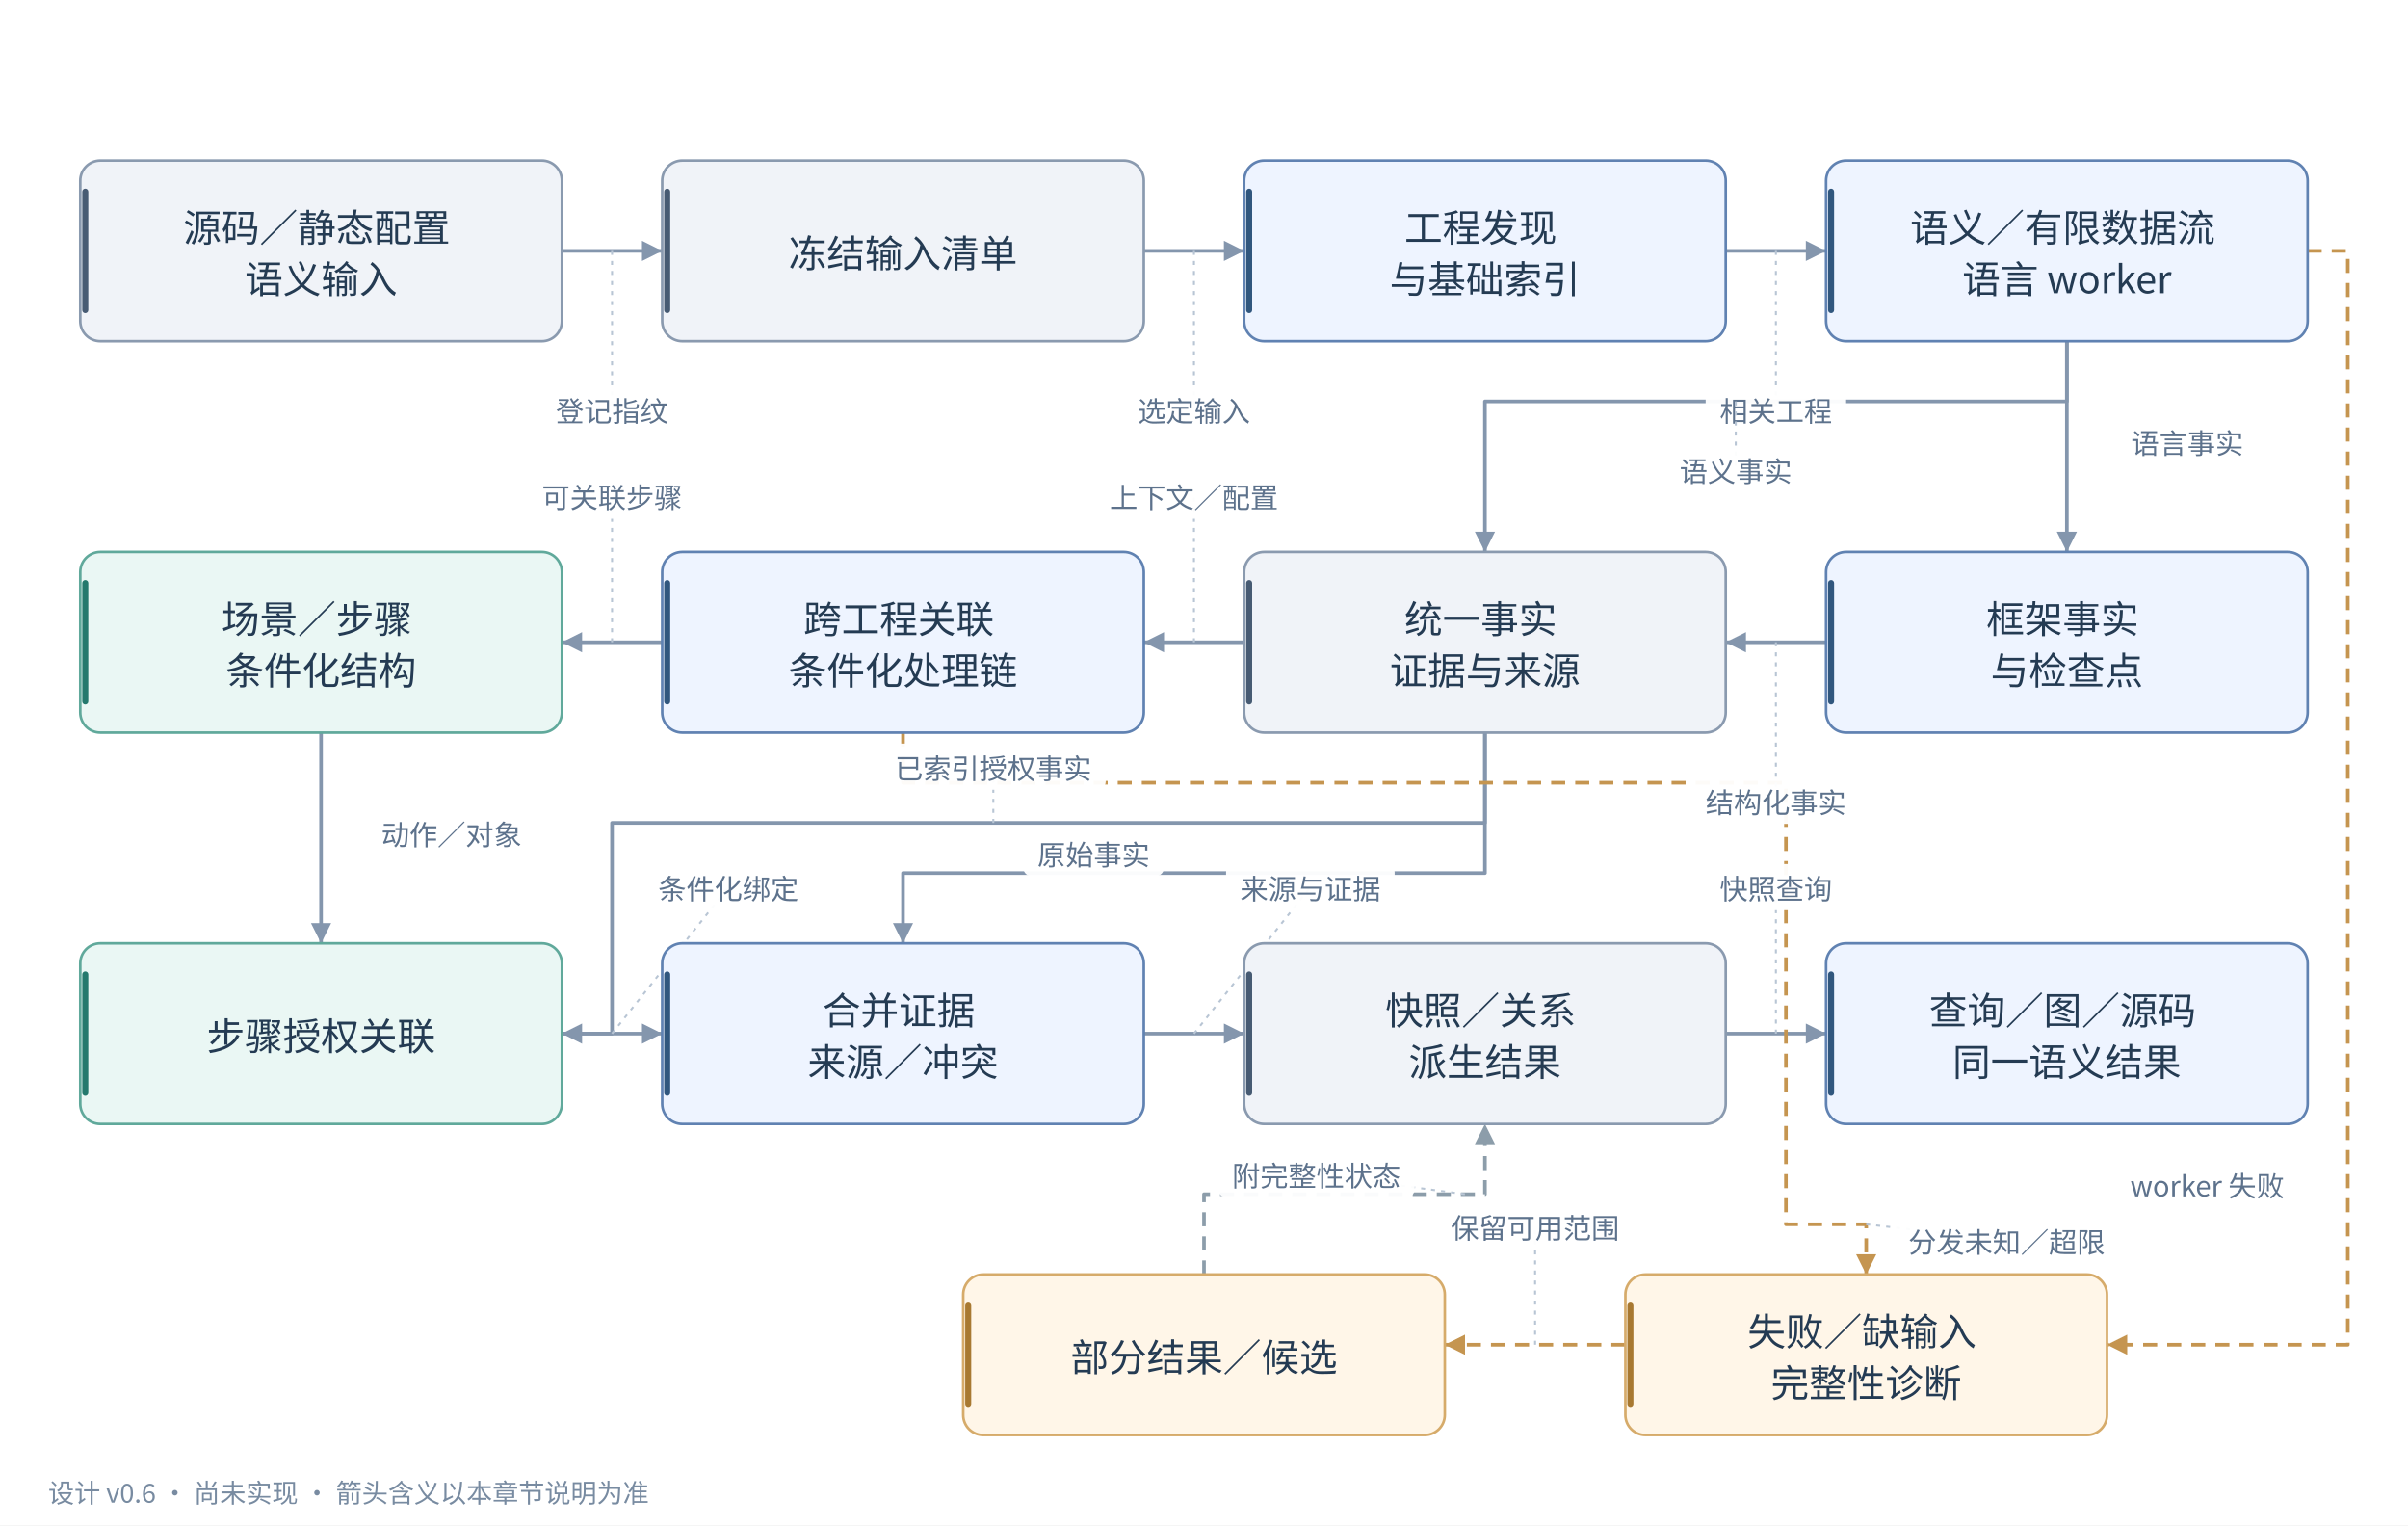
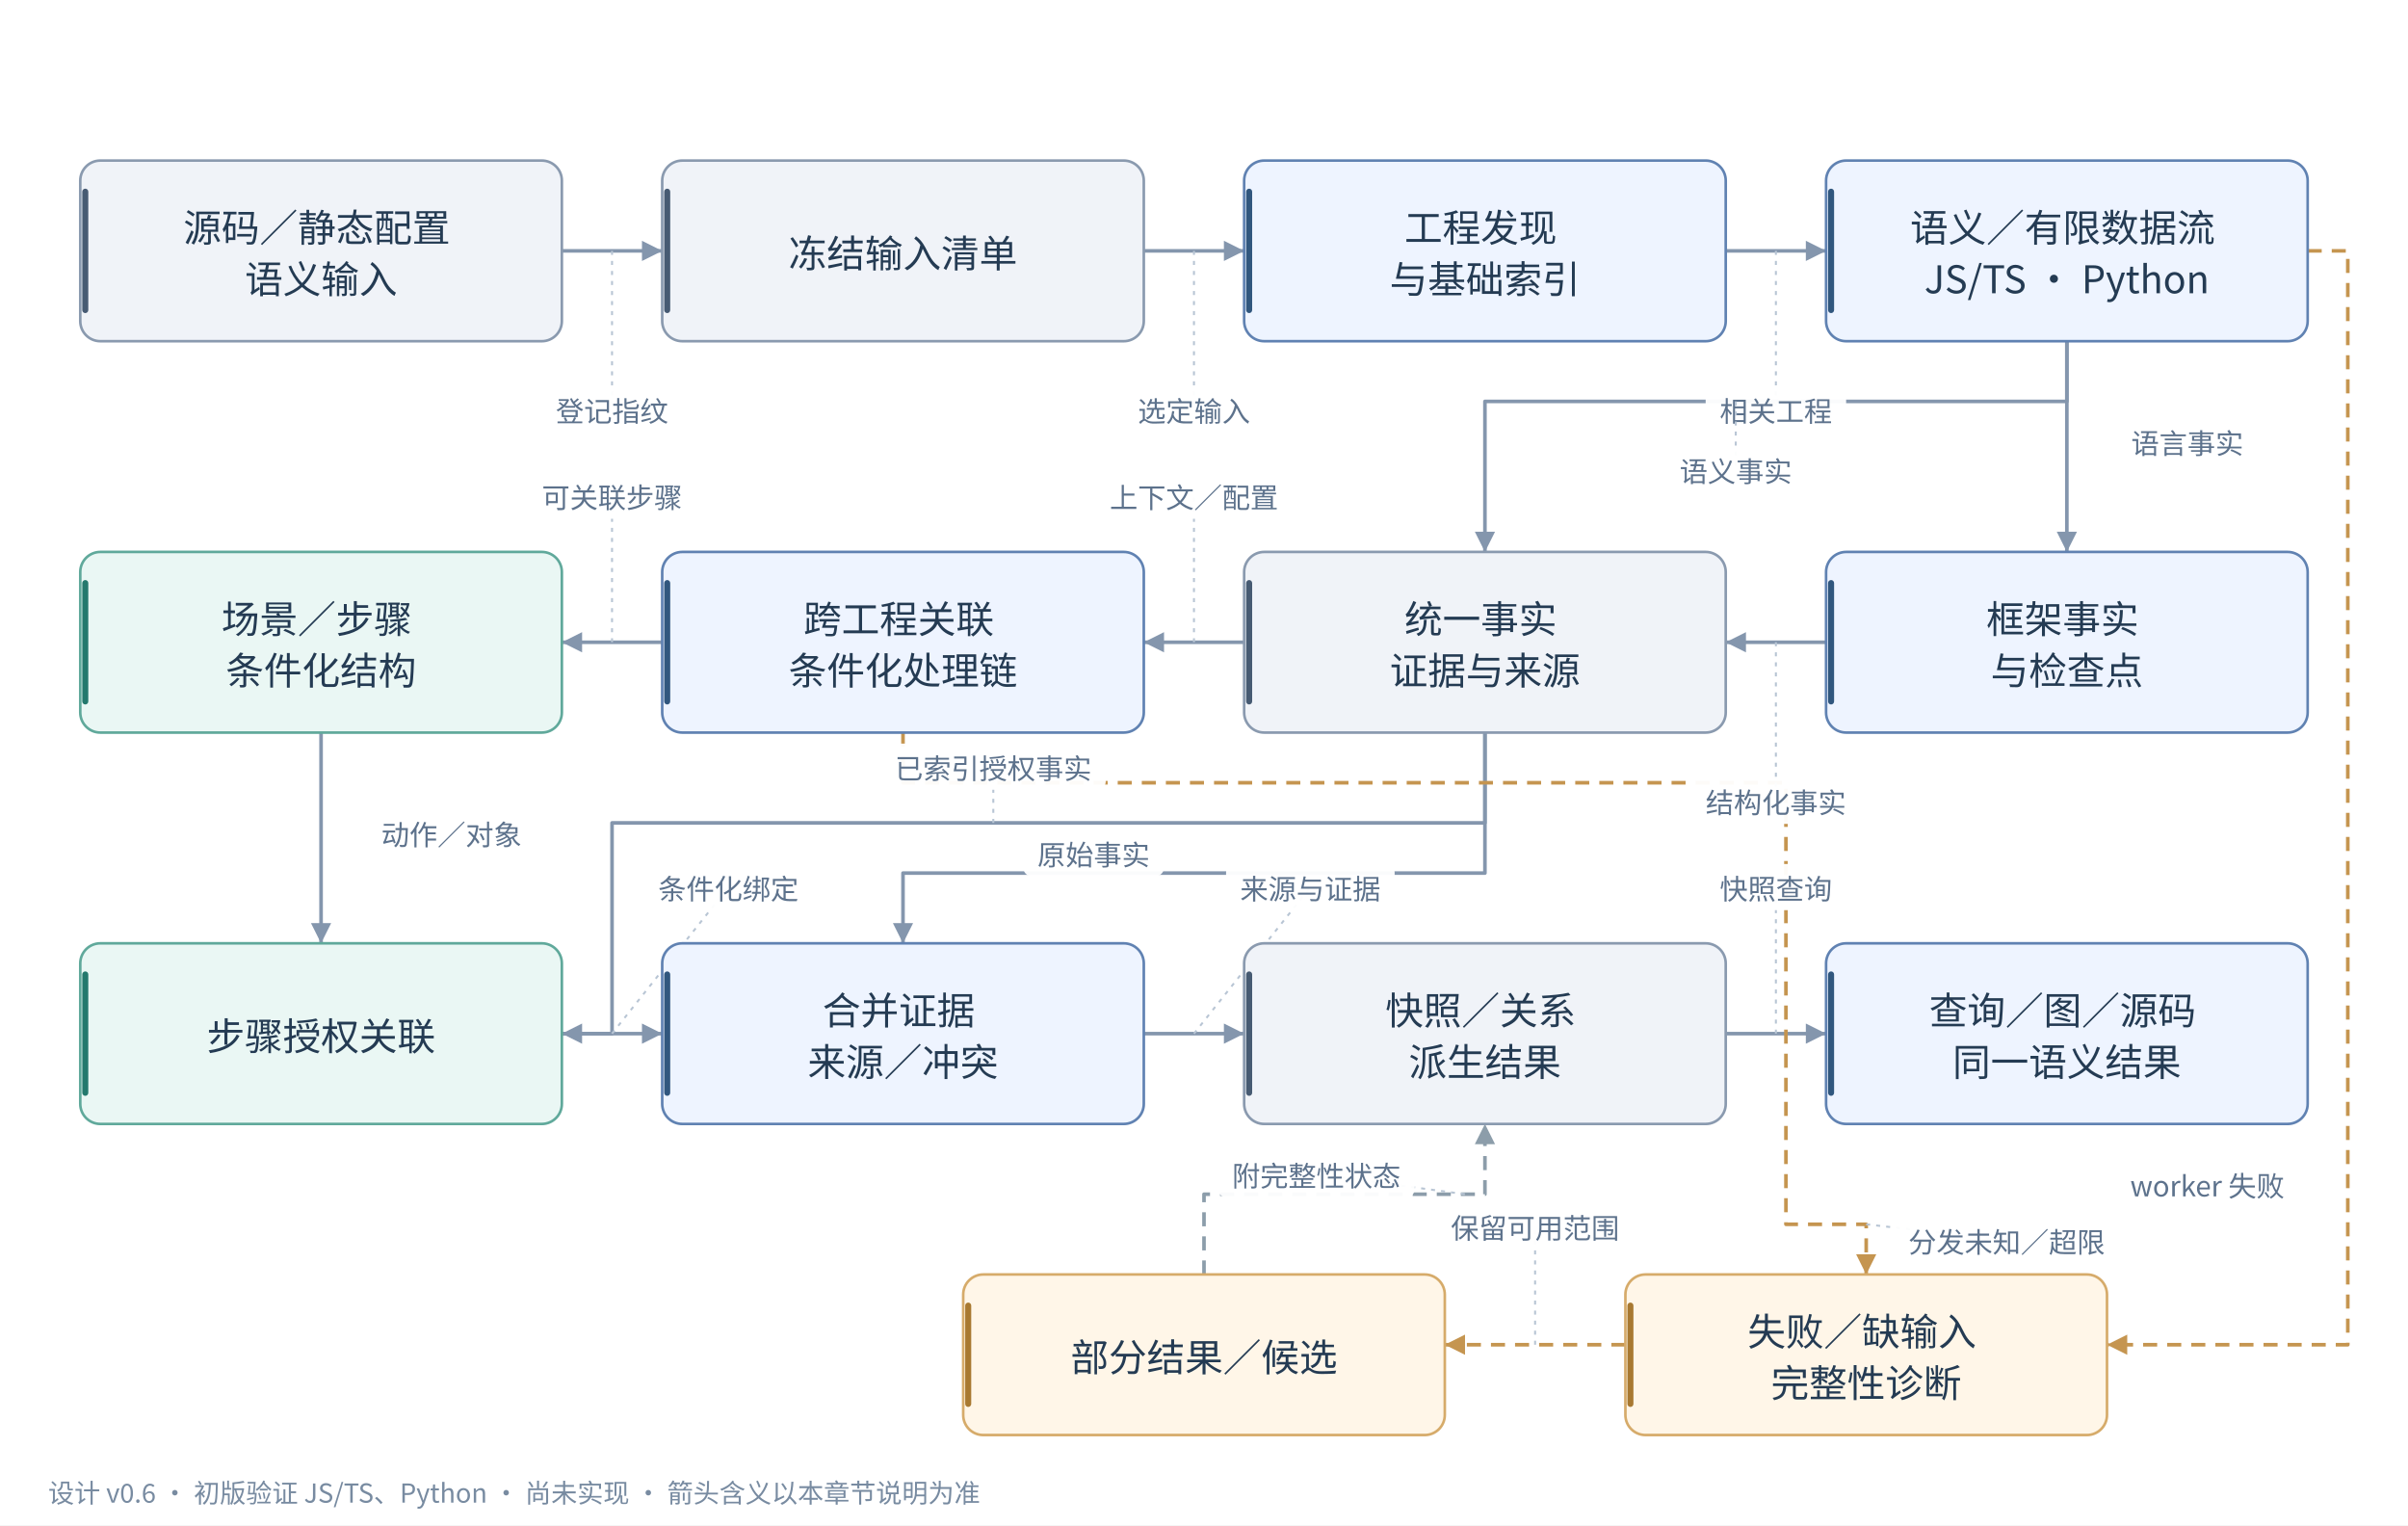
<svg xmlns="http://www.w3.org/2000/svg" viewBox="0 0 1200 760" width="1200" height="760" role="img" aria-labelledby="analysis-title analysis-desc">
  <style>text{font-family:"Microsoft YaHei","PingFang SC","Noto Sans CJK SC",sans-serif} .graph-node{cursor:pointer;outline:none}.graph-node:hover rect,.graph-node:focus rect{stroke-width:3;filter:brightness(.97)} .edge-label{pointer-events:none}</style>
  <defs>
    <marker id="analysis-flow" viewBox="0 0 10 10" refX="9" refY="5" markerWidth="7" markerHeight="7" orient="auto-start-reverse">
      <path d="M 1 1 L 9 5 L 1 9 z" fill="#8496ad" />
    </marker>
    <marker id="analysis-dependency" viewBox="0 0 10 10" refX="9" refY="5" markerWidth="7" markerHeight="7" orient="auto-start-reverse">
      <path d="M 1 1 L 9 5 L 1 9 z" fill="#8496ad" />
    </marker>
    <marker id="analysis-evidence" viewBox="0 0 10 10" refX="9" refY="5" markerWidth="7" markerHeight="7" orient="auto-start-reverse">
      <path d="M 1 1 L 9 5 L 1 9 z" fill="#8c9daa" />
    </marker>
    <marker id="analysis-optional" viewBox="0 0 10 10" refX="9" refY="5" markerWidth="7" markerHeight="7" orient="auto-start-reverse">
      <path d="M 1 1 L 9 5 L 1 9 z" fill="#ab8dbe" />
    </marker>
    <marker id="analysis-failure" viewBox="0 0 10 10" refX="9" refY="5" markerWidth="7" markerHeight="7" orient="auto-start-reverse">
      <path d="M 1 1 L 9 5 L 1 9 z" fill="#c59550" />
    </marker>
  </defs>
  <rect width="1200" height="760" fill="#fff" />
  <polyline points="280,125 330,125" fill="none" stroke="#8496ad" stroke-width="1.8" stroke-linejoin="round" marker-end="url(#analysis-flow)" />
  <polyline points="570,125 620,125" fill="none" stroke="#8496ad" stroke-width="1.8" stroke-linejoin="round" marker-end="url(#analysis-flow)" />
  <polyline points="860,125 910,125" fill="none" stroke="#8496ad" stroke-width="1.8" stroke-linejoin="round" marker-end="url(#analysis-flow)" />
  <polyline points="1030,170 1030,200 740,200 740,275" fill="none" stroke="#8496ad" stroke-width="1.8" stroke-linejoin="round" marker-end="url(#analysis-flow)" />
  <polyline points="1030,170 1030,275" fill="none" stroke="#8496ad" stroke-width="1.8" stroke-linejoin="round" marker-end="url(#analysis-flow)" />
  <polyline points="910,320 860,320" fill="none" stroke="#8496ad" stroke-width="1.8" stroke-linejoin="round" marker-end="url(#analysis-flow)" />
  <polyline points="620,320 570,320" fill="none" stroke="#8496ad" stroke-width="1.8" stroke-linejoin="round" marker-end="url(#analysis-flow)" />
  <polyline points="330,320 280,320" fill="none" stroke="#8496ad" stroke-width="1.8" stroke-linejoin="round" marker-end="url(#analysis-flow)" />
  <polyline points="160,365 160,470" fill="none" stroke="#8496ad" stroke-width="1.8" stroke-linejoin="round" marker-end="url(#analysis-flow)" />
  <polyline points="740,365 740,435 450,435 450,470" fill="none" stroke="#8496ad" stroke-width="1.8" stroke-linejoin="round" marker-end="url(#analysis-flow)" />
  <polyline points="740,365 740,410 305,410 305,515 280,515" fill="none" stroke="#8496ad" stroke-width="1.8" stroke-linejoin="round" marker-end="url(#analysis-dependency)" />
  <polyline points="280,515 330,515" fill="none" stroke="#8496ad" stroke-width="1.8" stroke-linejoin="round" marker-end="url(#analysis-flow)" />
  <polyline points="570,515 620,515" fill="none" stroke="#8496ad" stroke-width="1.8" stroke-linejoin="round" marker-end="url(#analysis-flow)" />
  <polyline points="860,515 910,515" fill="none" stroke="#8496ad" stroke-width="1.8" stroke-linejoin="round" marker-end="url(#analysis-flow)" />
  <polyline points="1150,125 1170,125 1170,670 1050,670" fill="none" stroke="#c59550" stroke-width="1.8" stroke-linejoin="round" marker-end="url(#analysis-failure)" stroke-dasharray="7 5" />
  <polyline points="450,365 450,390 890,390 890,610 930,610 930,635" fill="none" stroke="#c59550" stroke-width="1.8" stroke-linejoin="round" marker-end="url(#analysis-failure)" stroke-dasharray="7 5" />
  <polyline points="810,670 720,670" fill="none" stroke="#c59550" stroke-width="1.8" stroke-linejoin="round" marker-end="url(#analysis-failure)" stroke-dasharray="7 5" />
  <polyline points="600,635 600,595 740,595 740,560" fill="none" stroke="#8c9daa" stroke-width="1.8" stroke-linejoin="round" marker-end="url(#analysis-evidence)" stroke-dasharray="7 5" />
  <g class="edge-label">
    <line x1="305" y1="125" x2="305" y2="204" stroke="#b8c5d4" stroke-width="1" stroke-dasharray="2 3" />
    <rect x="270" y="192.5" width="70" height="23" rx="4" fill="#fff" fill-opacity=".96" />
    <text text-anchor="middle" dominant-baseline="central" font-size="14" font-weight="400" fill="#5d728c">
      <tspan x="305" y="204">登记指纹</tspan>
    </text>
  </g>
  <g class="edge-label">
    <line x1="595" y1="125" x2="595" y2="204" stroke="#b8c5d4" stroke-width="1" stroke-dasharray="2 3" />
    <rect x="560" y="192.5" width="70" height="23" rx="4" fill="#fff" fill-opacity=".96" />
    <text text-anchor="middle" dominant-baseline="central" font-size="14" font-weight="400" fill="#5d728c">
      <tspan x="595" y="204">选定输入</tspan>
    </text>
  </g>
  <g class="edge-label">
    <line x1="885" y1="125" x2="885" y2="204" stroke="#b8c5d4" stroke-width="1" stroke-dasharray="2 3" />
    <rect x="850" y="192.5" width="70" height="23" rx="4" fill="#fff" fill-opacity=".96" />
    <text text-anchor="middle" dominant-baseline="central" font-size="14" font-weight="400" fill="#5d728c">
      <tspan x="885" y="204">相关工程</tspan>
    </text>
  </g>
  <g class="edge-label">
    <line x1="865" y1="200" x2="865" y2="234" stroke="#b8c5d4" stroke-width="1" stroke-dasharray="2 3" />
    <rect x="830" y="222.5" width="70" height="23" rx="4" fill="#fff" fill-opacity=".96" />
    <text text-anchor="middle" dominant-baseline="central" font-size="14" font-weight="400" fill="#5d728c">
      <tspan x="865" y="234">语义事实</tspan>
    </text>
  </g>
  <g class="edge-label">
    <rect x="1055" y="208.5" width="70" height="23" rx="4" fill="#fff" fill-opacity=".96" />
    <text text-anchor="middle" dominant-baseline="central" font-size="14" font-weight="400" fill="#5d728c">
      <tspan x="1090" y="220">语言事实</tspan>
    </text>
  </g>
  <g class="edge-label">
    <line x1="885" y1="320" x2="885" y2="399" stroke="#b8c5d4" stroke-width="1" stroke-dasharray="2 3" />
    <rect x="843" y="387.5" width="84" height="23" rx="4" fill="#fff" fill-opacity=".96" />
    <text text-anchor="middle" dominant-baseline="central" font-size="14" font-weight="400" fill="#5d728c">
      <tspan x="885" y="399">结构化事实</tspan>
    </text>
  </g>
  <g class="edge-label">
    <line x1="595" y1="320" x2="595" y2="247" stroke="#b8c5d4" stroke-width="1" stroke-dasharray="2 3" />
    <rect x="546" y="235.5" width="98" height="23" rx="4" fill="#fff" fill-opacity=".96" />
    <text text-anchor="middle" dominant-baseline="central" font-size="14" font-weight="400" fill="#5d728c">
      <tspan x="595" y="247">上下文／配置</tspan>
    </text>
  </g>
  <g class="edge-label">
    <line x1="305" y1="320" x2="305" y2="247" stroke="#b8c5d4" stroke-width="1" stroke-dasharray="2 3" />
    <rect x="263" y="235.5" width="84" height="23" rx="4" fill="#fff" fill-opacity=".96" />
    <text text-anchor="middle" dominant-baseline="central" font-size="14" font-weight="400" fill="#5d728c">
      <tspan x="305" y="247">可关联步骤</tspan>
    </text>
  </g>
  <g class="edge-label">
    <rect x="183" y="403.5" width="84" height="23" rx="4" fill="#fff" fill-opacity=".96" />
    <text text-anchor="middle" dominant-baseline="central" font-size="14" font-weight="400" fill="#5d728c">
      <tspan x="225" y="415">动作／对象</tspan>
    </text>
  </g>
  <g class="edge-label">
    <rect x="510" y="413.5" width="70" height="23" rx="4" fill="#fff" fill-opacity=".96" />
    <text text-anchor="middle" dominant-baseline="central" font-size="14" font-weight="400" fill="#5d728c">
      <tspan x="545" y="425">原始事实</tspan>
    </text>
  </g>
  <g class="edge-label">
    <line x1="495" y1="410" x2="495" y2="382" stroke="#b8c5d4" stroke-width="1" stroke-dasharray="2 3" />
    <rect x="439" y="370.5" width="112" height="23" rx="4" fill="#fff" fill-opacity=".96" />
    <text text-anchor="middle" dominant-baseline="central" font-size="14" font-weight="400" fill="#5d728c">
      <tspan x="495" y="382">已索引授权事实</tspan>
    </text>
  </g>
  <g class="edge-label">
    <line x1="305" y1="515" x2="363" y2="442" stroke="#b8c5d4" stroke-width="1" stroke-dasharray="2 3" />
    <rect x="321" y="430.5" width="84" height="23" rx="4" fill="#fff" fill-opacity=".96" />
    <text text-anchor="middle" dominant-baseline="central" font-size="14" font-weight="400" fill="#5d728c">
      <tspan x="363" y="442">条件化绑定</tspan>
    </text>
  </g>
  <g class="edge-label">
    <line x1="595" y1="515" x2="653" y2="442" stroke="#b8c5d4" stroke-width="1" stroke-dasharray="2 3" />
    <rect x="611" y="430.5" width="84" height="23" rx="4" fill="#fff" fill-opacity=".96" />
    <text text-anchor="middle" dominant-baseline="central" font-size="14" font-weight="400" fill="#5d728c">
      <tspan x="653" y="442">来源与证据</tspan>
    </text>
  </g>
  <g class="edge-label">
    <line x1="885" y1="515" x2="885" y2="442" stroke="#b8c5d4" stroke-width="1" stroke-dasharray="2 3" />
    <rect x="850" y="430.5" width="70" height="23" rx="4" fill="#fff" fill-opacity=".96" />
    <text text-anchor="middle" dominant-baseline="central" font-size="14" font-weight="400" fill="#5d728c">
      <tspan x="885" y="442">快照查询</tspan>
    </text>
  </g>
  <g class="edge-label">
    <rect x="1051.56" y="578.5" width="96.88" height="23" rx="4" fill="#fff" fill-opacity=".96" />
    <text text-anchor="middle" dominant-baseline="central" font-size="14" font-weight="400" fill="#5d728c">
      <tspan x="1100" y="590">worker 失败</tspan>
    </text>
  </g>
  <g class="edge-label">
    <line x1="930" y1="610" x2="1000" y2="618" stroke="#b8c5d4" stroke-width="1" stroke-dasharray="2 3" />
    <rect x="944" y="606.5" width="112" height="23" rx="4" fill="#fff" fill-opacity=".96" />
    <text text-anchor="middle" dominant-baseline="central" font-size="14" font-weight="400" fill="#5d728c">
      <tspan x="1000" y="618">分发未知／超限</tspan>
    </text>
  </g>
  <g class="edge-label">
    <line x1="765" y1="670" x2="765" y2="611" stroke="#b8c5d4" stroke-width="1" stroke-dasharray="2 3" />
    <rect x="716" y="599.5" width="98" height="23" rx="4" fill="#fff" fill-opacity=".96" />
    <text text-anchor="middle" dominant-baseline="central" font-size="14" font-weight="400" fill="#5d728c">
      <tspan x="765" y="611">保留可用范围</tspan>
    </text>
  </g>
  <g class="edge-label">
    <line x1="730" y1="595" x2="656" y2="585" stroke="#b8c5d4" stroke-width="1" stroke-dasharray="2 3" />
    <rect x="607" y="573.5" width="98" height="23" rx="4" fill="#fff" fill-opacity=".96" />
    <text text-anchor="middle" dominant-baseline="central" font-size="14" font-weight="400" fill="#5d728c">
      <tspan x="656" y="585">附完整性状态</tspan>
    </text>
  </g>
  <g class="graph-node" data-node-id="input" tabindex="0" role="button" aria-label="源码／静态配置 语义输入：本次允许分析的源码、配置和辅助资料；独立验收答案不能混入分析输入。">
    <rect x="40" y="80" width="240" height="90" rx="10" fill="#f0f3f8" stroke="#8a9aaf" stroke-width="1.3" />
    <rect x="41" y="94" width="3" height="62" rx="1.5" fill="#475b73" />
    <text text-anchor="middle" dominant-baseline="central" font-size="19" font-weight="500" fill="#243b53">
      <tspan x="160" y="112.175">源码／静态配置</tspan>
      <tspan x="160" y="137.825">语义输入</tspan>
    </text>
  </g>
  <g class="graph-node" data-node-id="freeze" tabindex="0" role="button" aria-label="冻结输入清单：固定一次分析使用的文件、配置和规则版本，让结果能够重现和核对。">
    <rect x="330" y="80" width="240" height="90" rx="10" fill="#f0f3f8" stroke="#8a9aaf" stroke-width="1.3" />
    <rect x="331" y="94" width="3" height="62" rx="1.5" fill="#475b73" />
    <text text-anchor="middle" dominant-baseline="central" font-size="19" font-weight="500" fill="#243b53">
      <tspan x="450" y="125">冻结输入清单</tspan>
    </text>
  </g>
  <g class="graph-node" data-node-id="discover" tabindex="0" role="button" aria-label="工程发现 与基础索引：先识别工程结构、文件、声明和入口；找到语法结构还不代表深度分析完成。">
    <rect x="620" y="80" width="240" height="90" rx="10" fill="#eef4ff" stroke="#6082b2" stroke-width="1.3" />
    <rect x="621" y="94" width="3" height="62" rx="1.5" fill="#31577e" />
    <text text-anchor="middle" dominant-baseline="central" font-size="19" font-weight="500" fill="#243b53">
      <tspan x="740" y="112.175">工程发现</tspan>
      <tspan x="740" y="137.825">与基础索引</tspan>
    </text>
  </g>
-   <g class="graph-node" data-node-id="semantic" tabindex="0" role="button" aria-label="语义／有限数据流 语言 worker：读懂变量作用范围、类型和调用关系，在支持范围内追踪值如何传递。">
+   <g class="graph-node" data-node-id="semantic" tabindex="0" role="button" aria-label="语义／有限数据流 JS/TS · Python：首版读懂 JS/TS、Python 的变量作用范围、类型和调用关系，在支持模式内追踪值如何传递。">
    <rect x="910" y="80" width="240" height="90" rx="10" fill="#eef4ff" stroke="#6082b2" stroke-width="1.3" />
    <rect x="911" y="94" width="3" height="62" rx="1.5" fill="#31577e" />
    <text text-anchor="middle" dominant-baseline="central" font-size="19" font-weight="500" fill="#243b53">
      <tspan x="1030" y="112.175">语义／有限数据流</tspan>
-       <tspan x="1030" y="137.825">语言 worker</tspan>
+       <tspan x="1030" y="137.825">JS/TS · Python</tspan>
    </text>
  </g>
  <g class="graph-node" data-node-id="framework" tabindex="0" role="button" aria-label="框架事实 与检查点：结合代码和配置识别路由、组件、身份及权限检查，区别声明和实际生效位置。">
    <rect x="910" y="275" width="240" height="90" rx="10" fill="#eef4ff" stroke="#6082b2" stroke-width="1.3" />
    <rect x="911" y="289" width="3" height="62" rx="1.5" fill="#31577e" />
    <text text-anchor="middle" dominant-baseline="central" font-size="19" font-weight="500" fill="#243b53">
      <tspan x="1030" y="307.175">框架事实</tspan>
      <tspan x="1030" y="332.825">与检查点</tspan>
    </text>
  </g>
  <g class="graph-node" data-node-id="facts" tabindex="0" role="button" aria-label="统一事实 证据与来源：接收语言和框架的原始发现，保存条件与依据，不等业务场景齐全才记录。">
    <rect x="620" y="275" width="240" height="90" rx="10" fill="#f0f3f8" stroke="#8a9aaf" stroke-width="1.3" />
    <rect x="621" y="289" width="3" height="62" rx="1.5" fill="#475b73" />
    <text text-anchor="middle" dominant-baseline="central" font-size="19" font-weight="500" fill="#243b53">
      <tspan x="740" y="307.175">统一事实</tspan>
      <tspan x="740" y="332.825">证据与来源</tspan>
    </text>
  </g>
  <g class="graph-node" data-node-id="links" tabindex="0" role="button" aria-label="跨工程关联 条件化处理链：核对不同工程之间的请求和处理路径，地址相似只能先作为待确认线索。">
    <rect x="330" y="275" width="240" height="90" rx="10" fill="#eef4ff" stroke="#6082b2" stroke-width="1.3" />
    <rect x="331" y="289" width="3" height="62" rx="1.5" fill="#31577e" />
    <text text-anchor="middle" dominant-baseline="central" font-size="19" font-weight="500" fill="#243b53">
      <tspan x="450" y="307.175">跨工程关联</tspan>
      <tspan x="450" y="332.825">条件化处理链</tspan>
    </text>
  </g>
  <g class="graph-node" data-node-id="scenario" tabindex="0" role="button" aria-label="场景／步骤 条件化结构：依据入口、动作和对象组织业务步骤，缺少下游实现时明确保留边界。">
    <rect x="40" y="275" width="240" height="90" rx="10" fill="#eaf7f4" stroke="#60a99b" stroke-width="1.3" />
    <rect x="41" y="289" width="3" height="62" rx="1.5" fill="#24796d" />
    <text text-anchor="middle" dominant-baseline="central" font-size="19" font-weight="500" fill="#243b53">
      <tspan x="160" y="307.175">场景／步骤</tspan>
      <tspan x="160" y="332.825">条件化结构</tspan>
    </text>
  </g>
  <g class="graph-node" data-node-id="binding" tabindex="0" role="button" aria-label="步骤授权关联：把具体步骤和主体、角色、策略及数据范围关联；没关联成功的声明仍保留。">
    <rect x="40" y="470" width="240" height="90" rx="10" fill="#eaf7f4" stroke="#60a99b" stroke-width="1.3" />
    <rect x="41" y="484" width="3" height="62" rx="1.5" fill="#24796d" />
    <text text-anchor="middle" dominant-baseline="central" font-size="19" font-weight="500" fill="#243b53">
      <tspan x="160" y="515">步骤授权关联</tspan>
    </text>
  </g>
  <g class="graph-node" data-node-id="merge" tabindex="0" role="button" aria-label="合并证据 来源／冲突：汇集各组件的发现及独立依据，保留不同条件、冲突和未关联事实的诊断。">
    <rect x="330" y="470" width="240" height="90" rx="10" fill="#eef4ff" stroke="#6082b2" stroke-width="1.3" />
    <rect x="331" y="484" width="3" height="62" rx="1.5" fill="#31577e" />
    <text text-anchor="middle" dominant-baseline="central" font-size="19" font-weight="500" fill="#243b53">
      <tspan x="450" y="502.175">合并证据</tspan>
      <tspan x="450" y="527.825">来源／冲突</tspan>
    </text>
  </g>
  <g class="graph-node" data-node-id="snapshot" tabindex="0" role="button" aria-label="快照／关系 派生结果：保存同一输入版本上的事实、场景和条件，记录结果完整性供后续查询。">
    <rect x="620" y="470" width="240" height="90" rx="10" fill="#f0f3f8" stroke="#8a9aaf" stroke-width="1.3" />
    <rect x="621" y="484" width="3" height="62" rx="1.5" fill="#475b73" />
    <text text-anchor="middle" dominant-baseline="central" font-size="19" font-weight="500" fill="#243b53">
      <tspan x="740" y="502.175">快照／关系</tspan>
      <tspan x="740" y="527.825">派生结果</tspan>
    </text>
  </g>
  <g class="graph-node" data-node-id="read" tabindex="0" role="button" aria-label="查询／图／源码 同一语义结果：让图、文字、角色反查和源码阅读使用同一份结果，减少各页面说明脱节。">
    <rect x="910" y="470" width="240" height="90" rx="10" fill="#eef4ff" stroke="#6082b2" stroke-width="1.3" />
    <rect x="911" y="484" width="3" height="62" rx="1.5" fill="#31577e" />
    <text text-anchor="middle" dominant-baseline="central" font-size="19" font-weight="500" fill="#243b53">
      <tspan x="1030" y="502.175">查询／图／源码</tspan>
      <tspan x="1030" y="527.825">同一语义结果</tspan>
    </text>
  </g>
  <g class="graph-node" data-node-id="partial" tabindex="0" role="button" aria-label="部分结果／候选：展示仍有依据的局部发现，同时标明未确认范围，避免把部分结果当完整分析。">
    <rect x="480" y="635" width="240" height="80" rx="10" fill="#fff6e8" stroke="#d6ab6a" stroke-width="1.3" />
    <rect x="481" y="649" width="3" height="52" rx="1.5" fill="#a87931" />
    <text text-anchor="middle" dominant-baseline="central" font-size="19" font-weight="500" fill="#243b53">
      <tspan x="600" y="675">部分结果／候选</tspan>
    </text>
  </g>
  <g class="graph-node" data-node-id="diagnosis" tabindex="0" role="button" aria-label="失败／缺输入 完整性诊断：说明缺少什么输入、哪里失败或超限，让用户知道哪些结果需要继续核对。">
    <rect x="810" y="635" width="240" height="80" rx="10" fill="#fff6e8" stroke="#d6ab6a" stroke-width="1.3" />
    <rect x="811" y="649" width="3" height="52" rx="1.5" fill="#a87931" />
    <text text-anchor="middle" dominant-baseline="central" font-size="19" font-weight="500" fill="#243b53">
      <tspan x="930" y="662.175">失败／缺输入</tspan>
      <tspan x="930" y="687.825">完整性诊断</tspan>
    </text>
  </g>
  <text text-anchor="start" dominant-baseline="central" font-size="13" font-weight="400" fill="#788ba1">
-     <tspan x="24" y="743">设计 v0.6 · 尚未实现 · 箭头含义以本章节说明为准</tspan>
+     <tspan x="24" y="743">设计 v0.6 · 初版验证 JS/TS、Python · 尚未实现 · 箭头含义以本章节说明为准</tspan>
  </text>
</svg>
